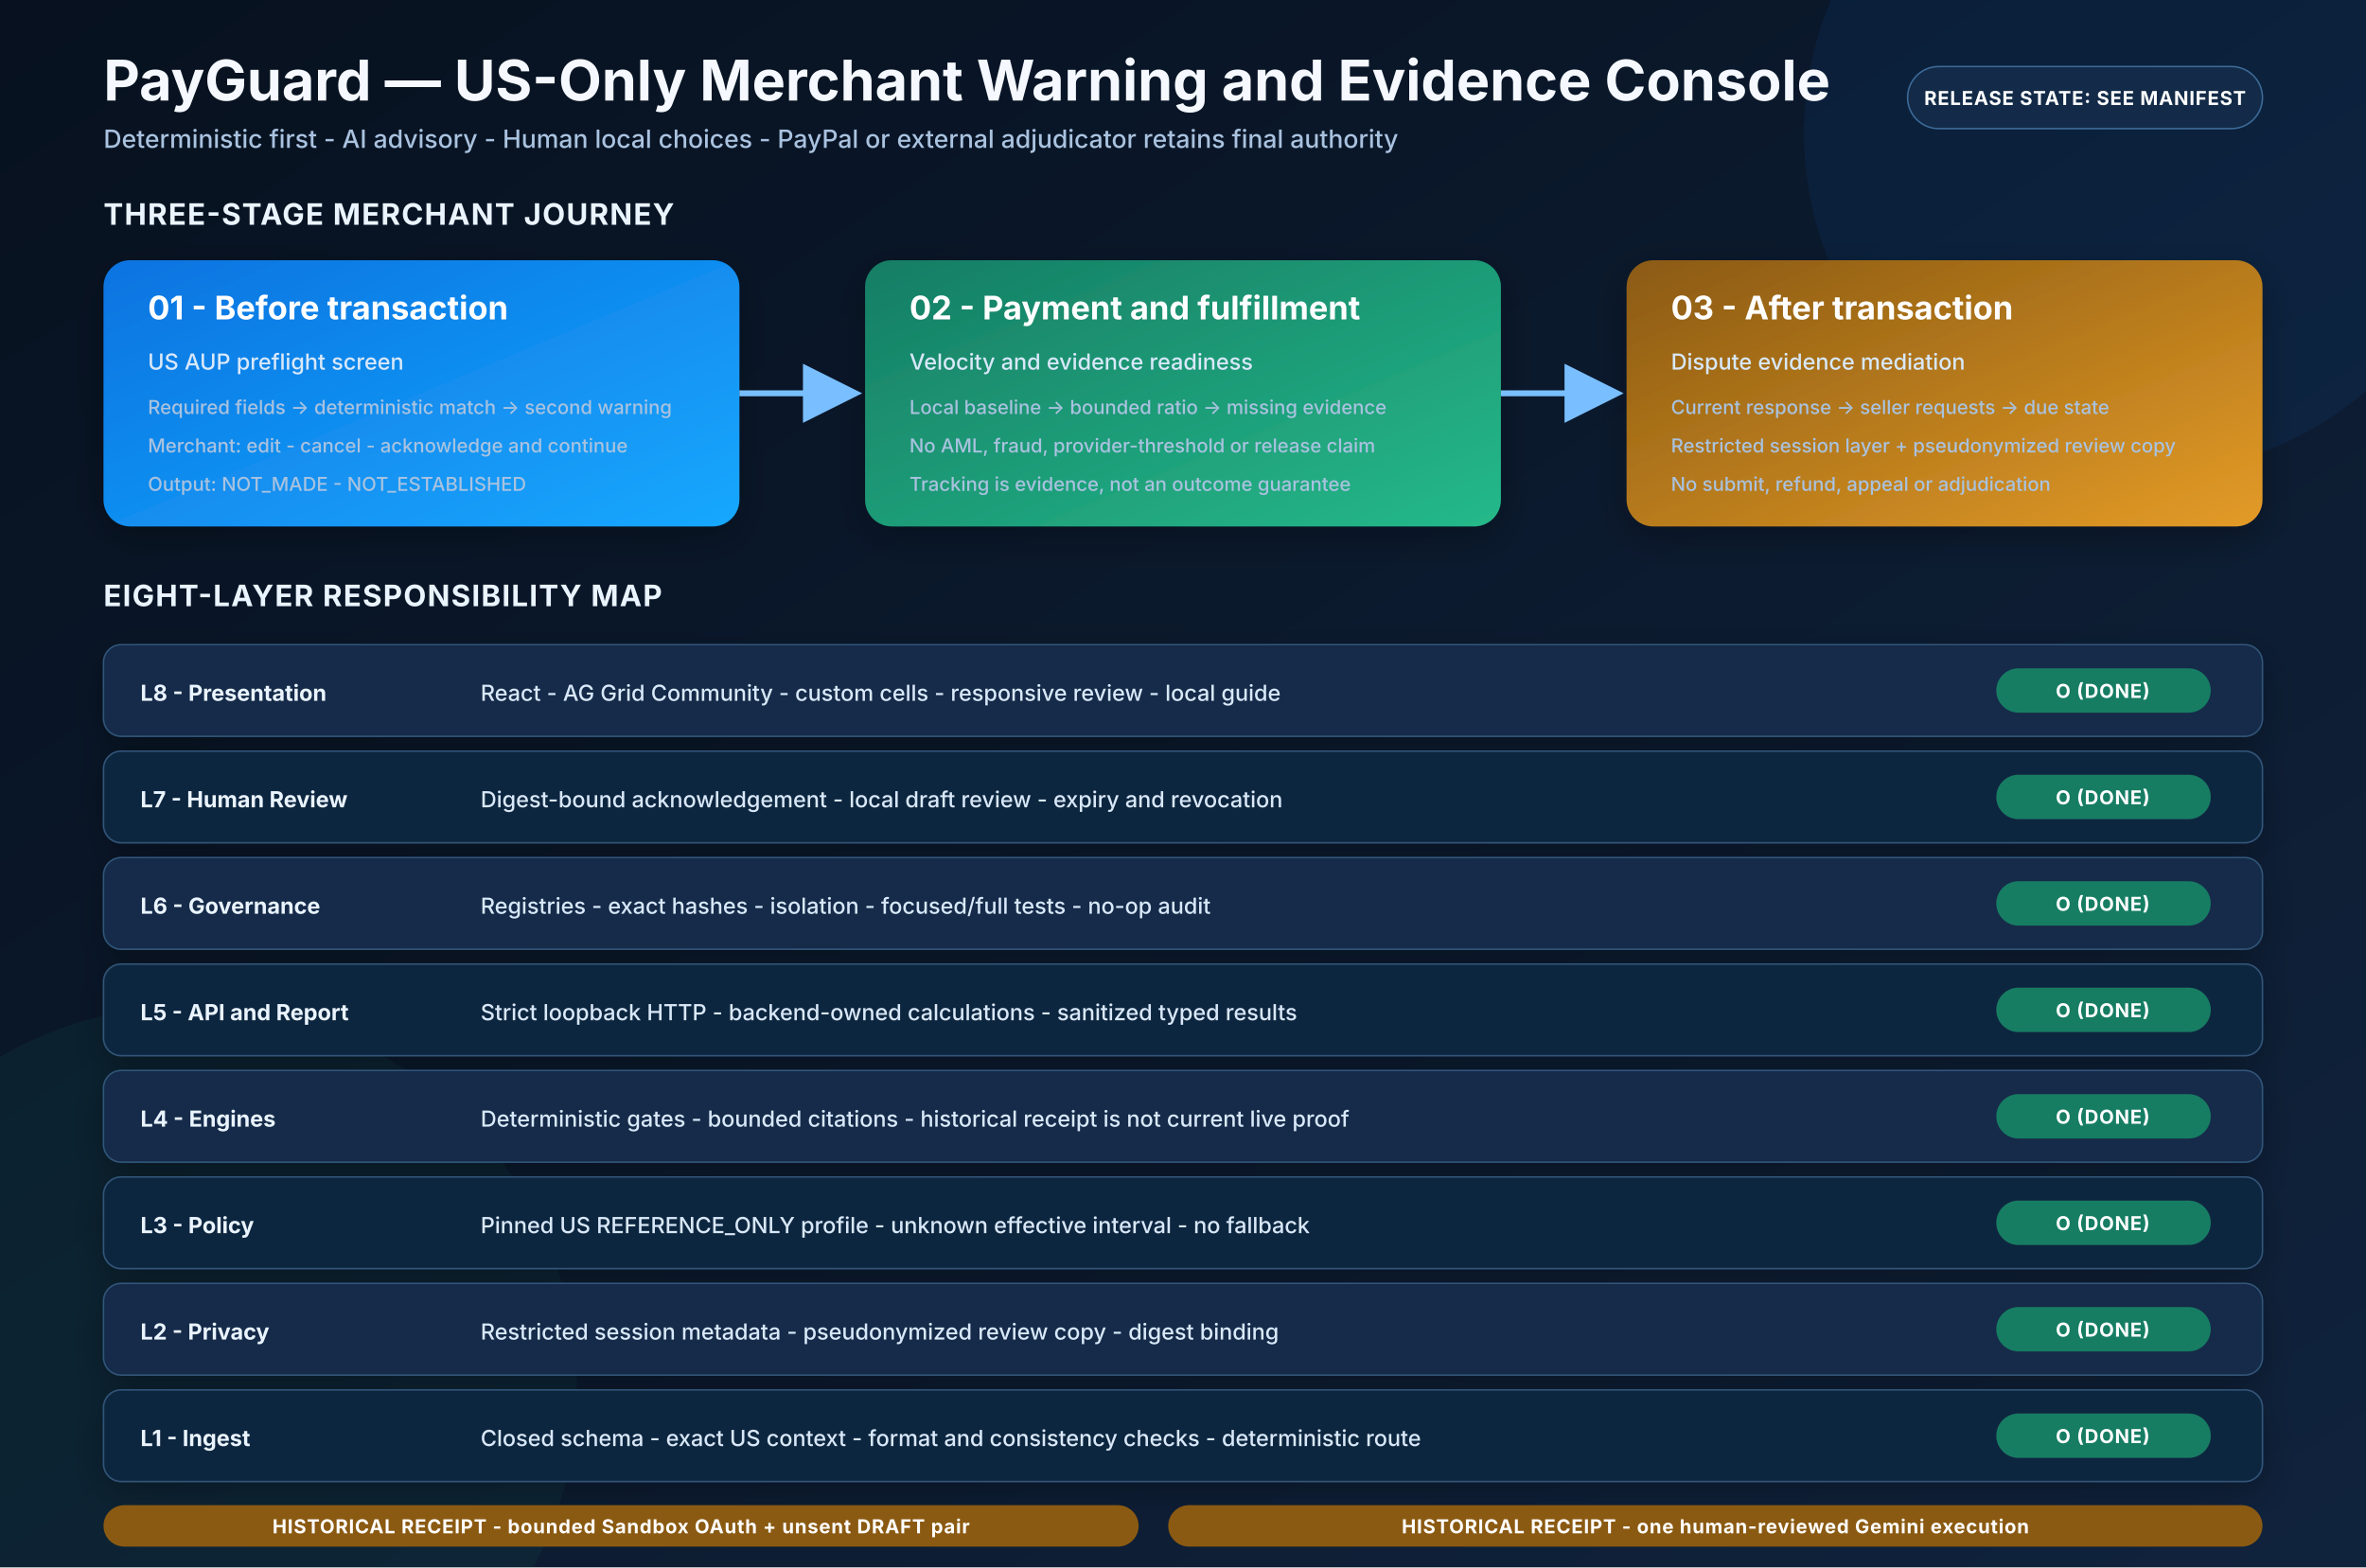
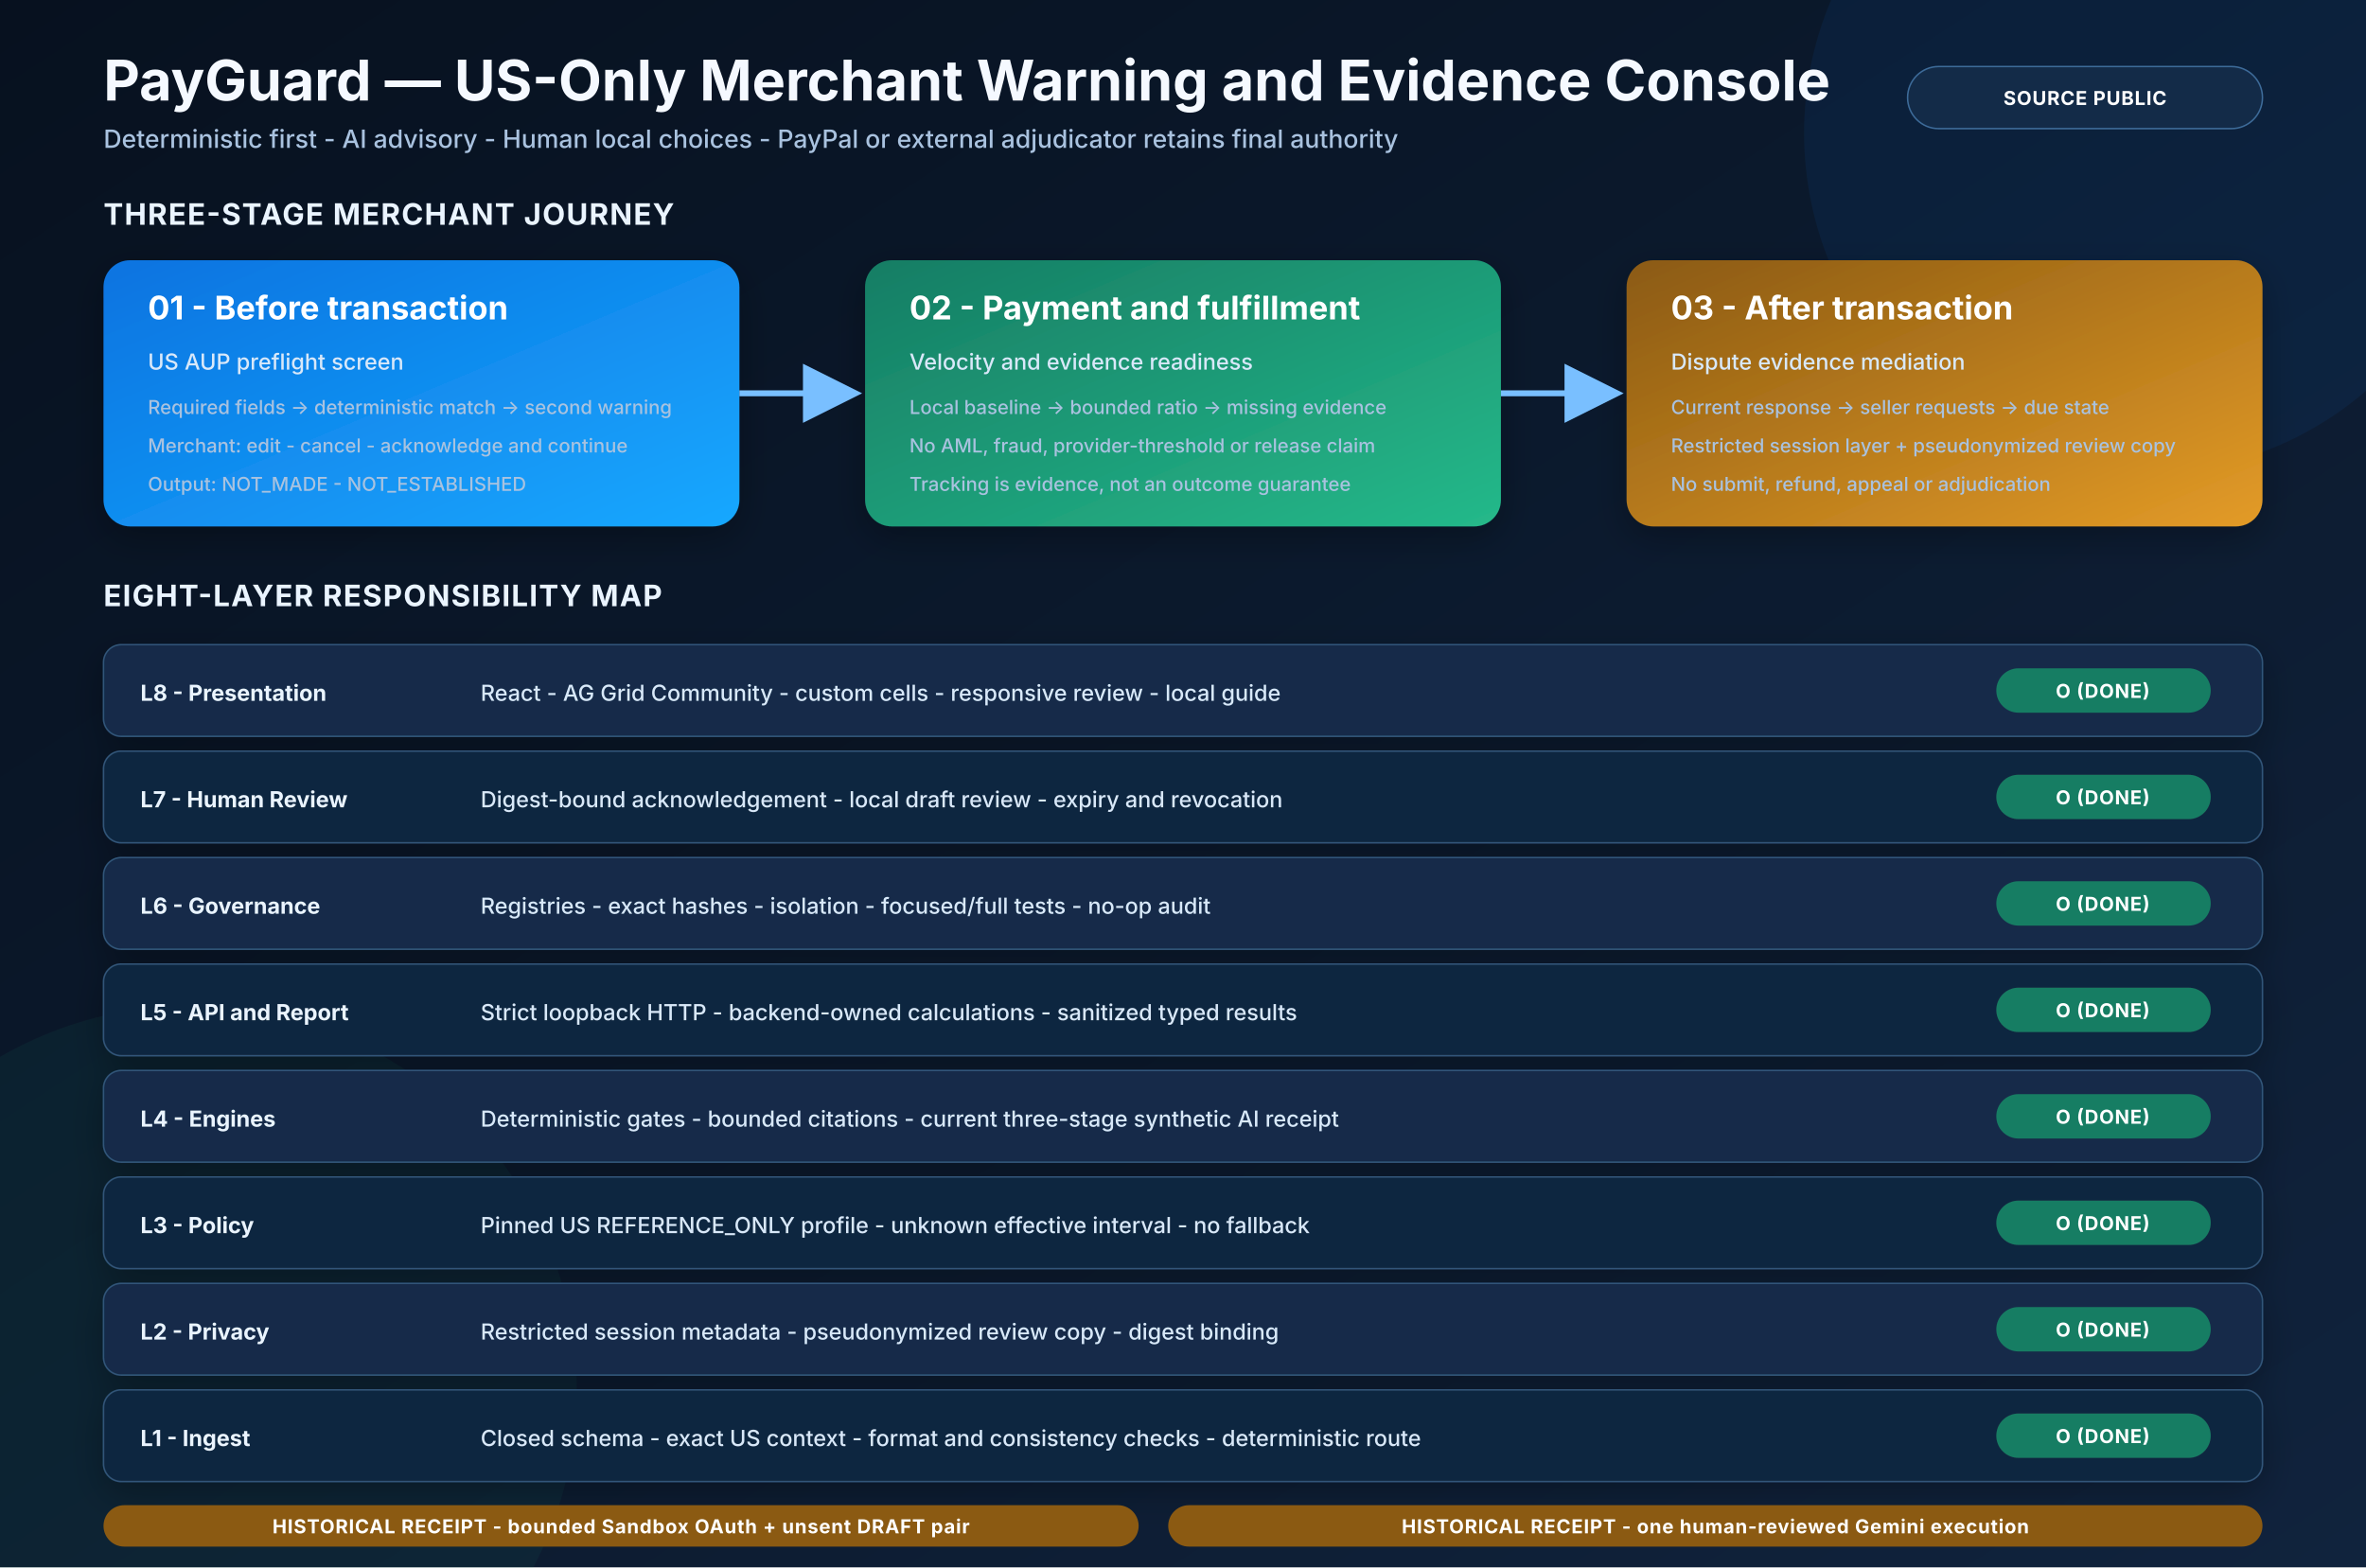
<svg xmlns="http://www.w3.org/2000/svg" width="1600" height="1060" viewBox="0 0 1600 1060" role="img" aria-labelledby="title desc">
  <defs>
    <linearGradient id="background" x1="0" y1="0" x2="1" y2="1">
      <stop offset="0" stop-color="#07111f" />
      <stop offset="1" stop-color="#10233d" />
    </linearGradient>
    <linearGradient id="blue" x1="0" y1="0" x2="1" y2="1">
      <stop offset="0" stop-color="#0b73e0" />
      <stop offset="1" stop-color="#18a8ff" />
    </linearGradient>
    <linearGradient id="green" x1="0" y1="0" x2="1" y2="1">
      <stop offset="0" stop-color="#167d64" />
      <stop offset="1" stop-color="#25b98a" />
    </linearGradient>
    <linearGradient id="amber" x1="0" y1="0" x2="1" y2="1">
      <stop offset="0" stop-color="#8b5a12" />
      <stop offset="1" stop-color="#e39b27" />
    </linearGradient>
    <filter id="shadow" x="-20%" y="-20%" width="140%" height="140%">
      <feDropShadow dx="0" dy="8" stdDeviation="12" flood-color="#000" flood-opacity="0.28" />
    </filter>
    <marker id="arrow" markerWidth="10" markerHeight="10" refX="8" refY="5" orient="auto">
      <path d="M0,0 L10,5 L0,10 z" fill="#79bfff" />
    </marker>
    <style>
      .title { font: 700 38px -apple-system, BlinkMacSystemFont, "Segoe UI", sans-serif; fill: #f5f9ff; }
      .subtitle { font: 500 17px -apple-system, BlinkMacSystemFont, "Segoe UI", sans-serif; fill: #a9c2df; }
      .section { font: 700 20px -apple-system, BlinkMacSystemFont, "Segoe UI", sans-serif; fill: #eaf4ff; letter-spacing: .8px; }
      .stage { font: 700 22px -apple-system, BlinkMacSystemFont, "Segoe UI", sans-serif; fill: #fff; }
      .body { font: 500 15px -apple-system, BlinkMacSystemFont, "Segoe UI", sans-serif; fill: #d8e8f9; }
      .small { font: 500 13px -apple-system, BlinkMacSystemFont, "Segoe UI", sans-serif; fill: #a9c2df; }
      .layer { font: 700 15px -apple-system, BlinkMacSystemFont, "Segoe UI", sans-serif; fill: #eaf4ff; }
      .status { font: 700 13px -apple-system, BlinkMacSystemFont, "Segoe UI", sans-serif; fill: #fff; letter-spacing: .5px; }
    </style>
  </defs>
  <rect width="1600" height="1060" fill="url(#background)" />
  <circle cx="1450" cy="90" r="230" fill="#0b73e0" opacity="0.08" />
  <circle cx="130" cy="940" r="260" fill="#25b98a" opacity="0.06" />
  <text x="70" y="68" class="title">PayGuard — US-Only Merchant Warning and Evidence Console</text>
  <text x="70" y="100" class="subtitle">Deterministic first - AI advisory - Human local choices - PayPal or external adjudicator retains final authority</text>
  <rect x="1290" y="45" width="240" height="42" rx="21" fill="#132b48" stroke="#3d6b99" />
-   <text x="1410" y="71" class="status" text-anchor="middle">RELEASE STATE: SEE MANIFEST</text>
+   <text x="1410" y="71" class="status" text-anchor="middle">SOURCE PUBLIC</text>
  <text x="70" y="152" class="section">THREE-STAGE MERCHANT JOURNEY</text>
  <g filter="url(#shadow)">
    <rect x="70" y="176" width="430" height="180" rx="18" fill="url(#blue)" />
    <text x="100" y="216" class="stage">01 - Before transaction</text>
    <text x="100" y="250" class="body">US AUP preflight screen</text>
    <text x="100" y="280" class="small">Required fields → deterministic match → second warning</text>
    <text x="100" y="306" class="small">Merchant: edit - cancel - acknowledge and continue</text>
    <text x="100" y="332" class="small">Output: NOT_MADE - NOT_ESTABLISHED</text>
    <rect x="585" y="176" width="430" height="180" rx="18" fill="url(#green)" />
    <text x="615" y="216" class="stage">02 - Payment and fulfillment</text>
    <text x="615" y="250" class="body">Velocity and evidence readiness</text>
    <text x="615" y="280" class="small">Local baseline → bounded ratio → missing evidence</text>
    <text x="615" y="306" class="small">No AML, fraud, provider-threshold or release claim</text>
    <text x="615" y="332" class="small">Tracking is evidence, not an outcome guarantee</text>
    <rect x="1100" y="176" width="430" height="180" rx="18" fill="url(#amber)" />
    <text x="1130" y="216" class="stage">03 - After transaction</text>
    <text x="1130" y="250" class="body">Dispute evidence mediation</text>
    <text x="1130" y="280" class="small">Current response → seller requests → due state</text>
    <text x="1130" y="306" class="small">Restricted session layer + pseudonymized review copy</text>
    <text x="1130" y="332" class="small">No submit, refund, appeal or adjudication</text>
  </g>
  <path d="M500 266 H575" stroke="#79bfff" stroke-width="4" fill="none" marker-end="url(#arrow)" />
  <path d="M1015 266 H1090" stroke="#79bfff" stroke-width="4" fill="none" marker-end="url(#arrow)" />
  <text x="70" y="410" class="section">EIGHT-LAYER RESPONSIBILITY MAP</text>
  <g filter="url(#shadow)">
    <rect x="70" y="436" width="1460" height="62" rx="12" fill="#142c49" stroke="#315579" />
    <text x="95" y="474" class="layer">L8 - Presentation</text>
    <text x="325" y="474" class="body">React - AG Grid Community - custom cells - responsive review - local guide</text>
    <rect x="1350" y="452" width="145" height="30" rx="15" fill="#167d64" />
    <text x="1422" y="472" class="status" text-anchor="middle">O (DONE)</text>
    <rect x="70" y="508" width="1460" height="62" rx="12" fill="#11283f" stroke="#315579" />
    <text x="95" y="546" class="layer">L7 - Human Review</text>
    <text x="325" y="546" class="body">Digest-bound acknowledgement - local draft review - expiry and revocation</text>
    <rect x="1350" y="524" width="145" height="30" rx="15" fill="#167d64" />
    <text x="1422" y="544" class="status" text-anchor="middle">O (DONE)</text>
    <rect x="70" y="580" width="1460" height="62" rx="12" fill="#142c49" stroke="#315579" />
    <text x="95" y="618" class="layer">L6 - Governance</text>
    <text x="325" y="618" class="body">Registries - exact hashes - isolation - focused/full tests - no-op audit</text>
    <rect x="1350" y="596" width="145" height="30" rx="15" fill="#167d64" />
    <text x="1422" y="616" class="status" text-anchor="middle">O (DONE)</text>
    <rect x="70" y="652" width="1460" height="62" rx="12" fill="#11283f" stroke="#315579" />
    <text x="95" y="690" class="layer">L5 - API and Report</text>
    <text x="325" y="690" class="body">Strict loopback HTTP - backend-owned calculations - sanitized typed results</text>
    <rect x="1350" y="668" width="145" height="30" rx="15" fill="#167d64" />
    <text x="1422" y="688" class="status" text-anchor="middle">O (DONE)</text>
    <rect x="70" y="724" width="1460" height="62" rx="12" fill="#142c49" stroke="#315579" />
    <text x="95" y="762" class="layer">L4 - Engines</text>
-     <text x="325" y="762" class="body">Deterministic gates - bounded citations - historical receipt is not current live proof</text>
+     <text x="325" y="762" class="body">Deterministic gates - bounded citations - current three-stage synthetic AI receipt</text>
    <rect x="1350" y="740" width="145" height="30" rx="15" fill="#167d64" />
    <text x="1422" y="760" class="status" text-anchor="middle">O (DONE)</text>
    <rect x="70" y="796" width="1460" height="62" rx="12" fill="#11283f" stroke="#315579" />
    <text x="95" y="834" class="layer">L3 - Policy</text>
    <text x="325" y="834" class="body">Pinned US REFERENCE_ONLY profile - unknown effective interval - no fallback</text>
    <rect x="1350" y="812" width="145" height="30" rx="15" fill="#167d64" />
    <text x="1422" y="832" class="status" text-anchor="middle">O (DONE)</text>
    <rect x="70" y="868" width="1460" height="62" rx="12" fill="#142c49" stroke="#315579" />
    <text x="95" y="906" class="layer">L2 - Privacy</text>
    <text x="325" y="906" class="body">Restricted session metadata - pseudonymized review copy - digest binding</text>
    <rect x="1350" y="884" width="145" height="30" rx="15" fill="#167d64" />
    <text x="1422" y="904" class="status" text-anchor="middle">O (DONE)</text>
    <rect x="70" y="940" width="1460" height="62" rx="12" fill="#11283f" stroke="#315579" />
    <text x="95" y="978" class="layer">L1 - Ingest</text>
    <text x="325" y="978" class="body">Closed schema - exact US context - format and consistency checks - deterministic route</text>
    <rect x="1350" y="956" width="145" height="30" rx="15" fill="#167d64" />
    <text x="1422" y="976" class="status" text-anchor="middle">O (DONE)</text>
  </g>
  <rect x="70" y="1018" width="700" height="28" rx="14" fill="#8b5a12" />
  <text x="420" y="1037" class="status" text-anchor="middle">HISTORICAL RECEIPT - bounded Sandbox OAuth + unsent DRAFT pair</text>
  <rect x="790" y="1018" width="740" height="28" rx="14" fill="#8b5a12" />
  <text x="1160" y="1037" class="status" text-anchor="middle">HISTORICAL RECEIPT - one human-reviewed Gemini execution</text>
</svg>
